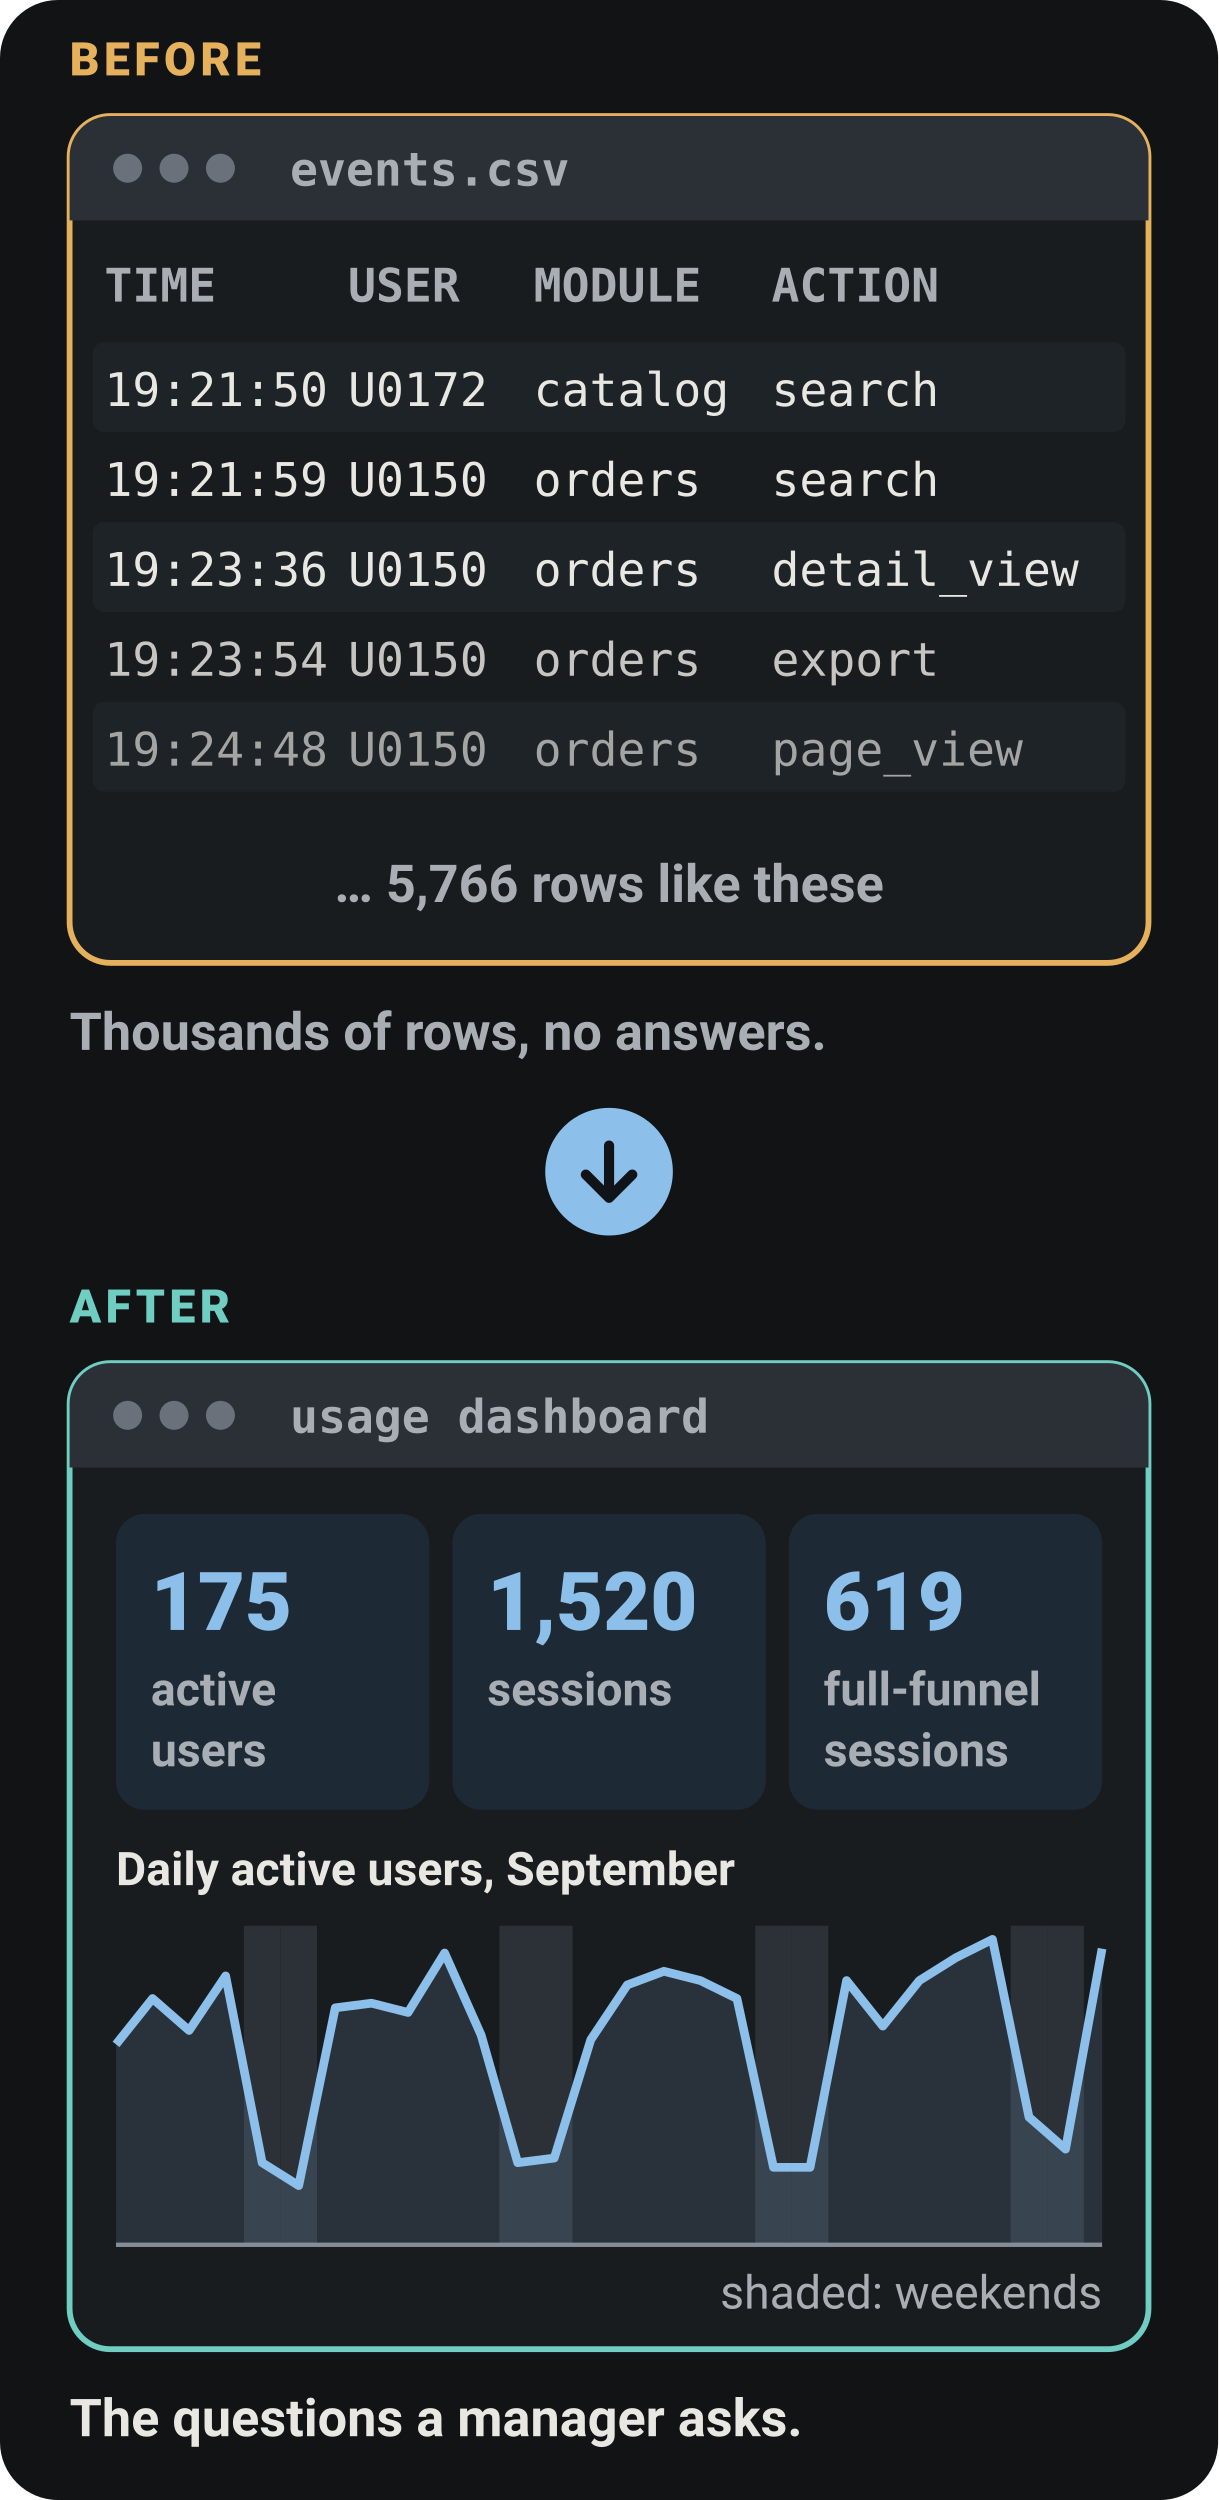
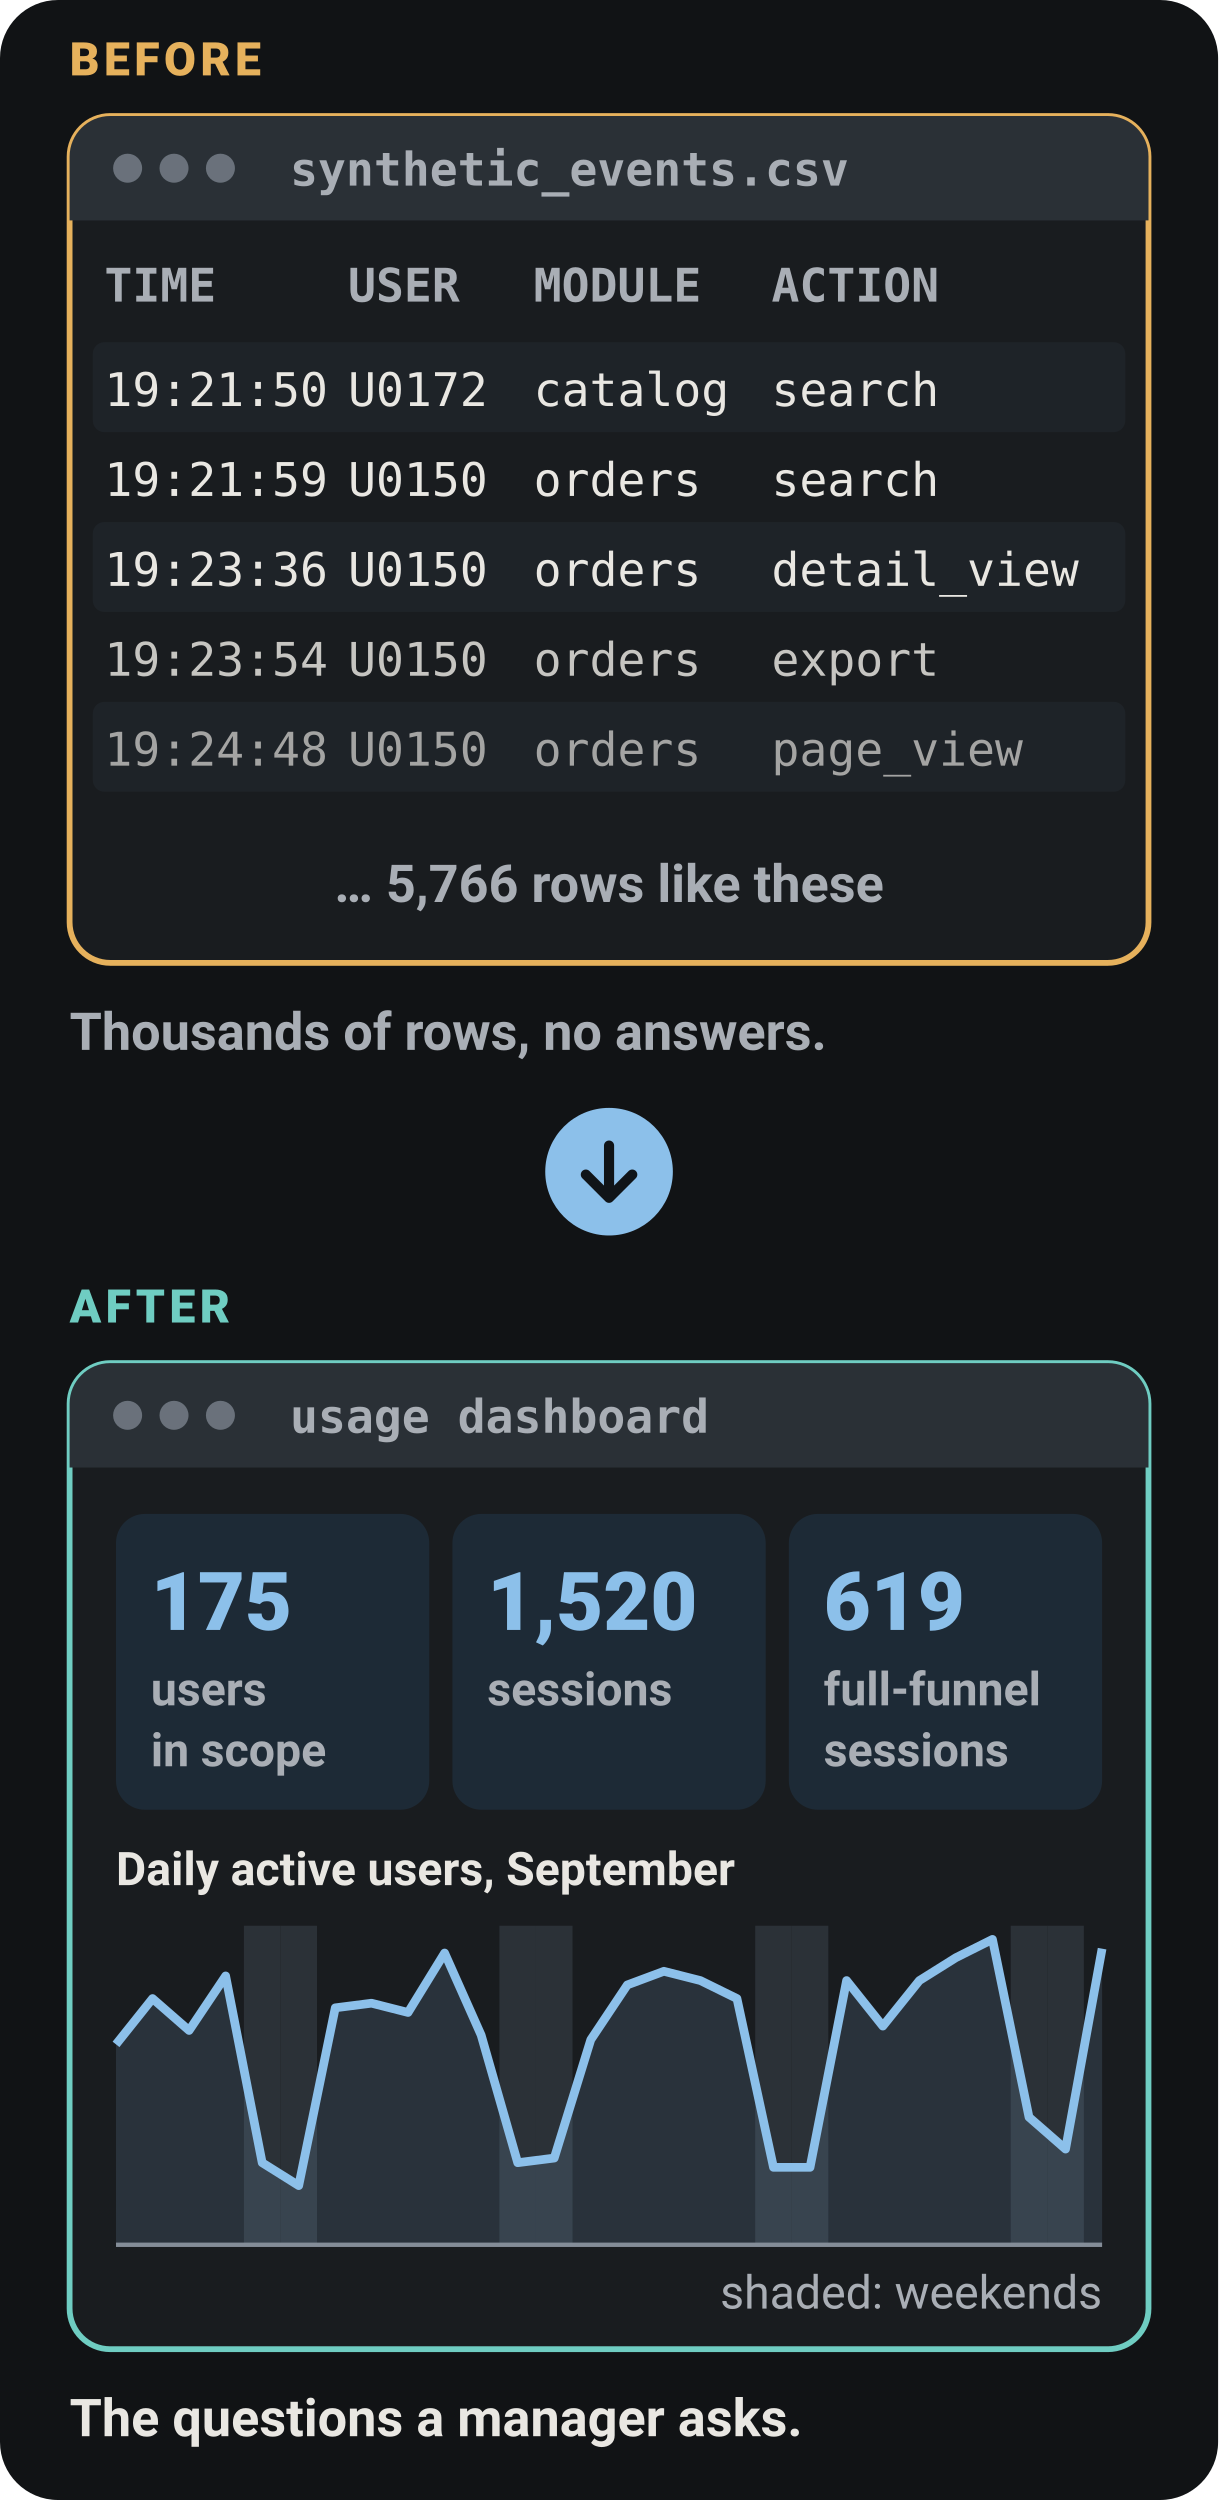
<svg xmlns="http://www.w3.org/2000/svg" viewBox="0 0 420 862" width="420" height="862" role="img" aria-labelledby="t">
  <defs>
    <marker id="ah" viewBox="0 0 10 10" refX="9" refY="5" markerWidth="7" markerHeight="7" orient="auto-start-reverse">
      <path d="M0 0L10 5L0 10z" fill="#848D98" />
    </marker>
    <marker id="aw" viewBox="0 0 10 10" refX="9" refY="5" markerWidth="7" markerHeight="7" orient="auto-start-reverse">
      <path d="M0 0L10 5L0 10z" fill="#E6B15C" />
    </marker>
  </defs>
  <rect width="420" height="862" rx="20" fill="#111315" />
  <g font-family="system-ui,-apple-system,'Segoe UI',Roboto,Helvetica,Arial,sans-serif">
    <text x="24" y="26" font-size="16" fill="#E6B15C" font-weight="800" letter-spacing="1.5">BEFORE</text>
    <rect x="24" y="40" width="372" height="292" rx="14" fill="#191C1F" stroke="#E6B15C" stroke-width="2" />
    <path d="M24 54 a14 14 0 0 1 14 -14 h344 a14 14 0 0 1 14 14 v22 h-372 z" fill="#2A3036" />
    <circle cx="44" cy="58" r="5" fill="#848D98" opacity="0.7" />
    <circle cx="60" cy="58" r="5" fill="#848D98" opacity="0.7" />
    <circle cx="76" cy="58" r="5" fill="#848D98" opacity="0.7" />
-     <text x="100" y="64" font-size="16" fill="#A9AEB5" font-weight="600" font-family="ui-monospace,'SF Mono','Cascadia Mono',Menlo,Consolas,monospace">events.csv</text>
+     <text x="100" y="64" font-size="16" fill="#A9AEB5" font-weight="600" font-family="ui-monospace,'SF Mono','Cascadia Mono',Menlo,Consolas,monospace">synthetic_events.csv</text>
    <text x="36" y="104" font-size="16" fill="#A9AEB5" font-weight="700" font-family="ui-monospace,'SF Mono','Cascadia Mono',Menlo,Consolas,monospace">TIME</text>
    <text x="120" y="104" font-size="16" fill="#A9AEB5" font-weight="700" font-family="ui-monospace,'SF Mono','Cascadia Mono',Menlo,Consolas,monospace">USER</text>
    <text x="184" y="104" font-size="16" fill="#A9AEB5" font-weight="700" font-family="ui-monospace,'SF Mono','Cascadia Mono',Menlo,Consolas,monospace">MODULE</text>
    <text x="266" y="104" font-size="16" fill="#A9AEB5" font-weight="700" font-family="ui-monospace,'SF Mono','Cascadia Mono',Menlo,Consolas,monospace">ACTION</text>
    <rect x="32" y="118" width="356" height="31" rx="4" fill="#1E2328" />
    <g opacity="1.00">
      <text x="36" y="140" font-size="16" fill="#E9E7E2" font-family="ui-monospace,'SF Mono','Cascadia Mono',Menlo,Consolas,monospace">19:21:50</text>
      <text x="120" y="140" font-size="16" fill="#E9E7E2" font-family="ui-monospace,'SF Mono','Cascadia Mono',Menlo,Consolas,monospace">U0172</text>
      <text x="184" y="140" font-size="16" fill="#E9E7E2" font-family="ui-monospace,'SF Mono','Cascadia Mono',Menlo,Consolas,monospace">catalog</text>
      <text x="266" y="140" font-size="16" fill="#E9E7E2" font-family="ui-monospace,'SF Mono','Cascadia Mono',Menlo,Consolas,monospace">search</text>
    </g>
    <g opacity="1.00">
      <text x="36" y="171" font-size="16" fill="#E9E7E2" font-family="ui-monospace,'SF Mono','Cascadia Mono',Menlo,Consolas,monospace">19:21:59</text>
      <text x="120" y="171" font-size="16" fill="#E9E7E2" font-family="ui-monospace,'SF Mono','Cascadia Mono',Menlo,Consolas,monospace">U0150</text>
      <text x="184" y="171" font-size="16" fill="#E9E7E2" font-family="ui-monospace,'SF Mono','Cascadia Mono',Menlo,Consolas,monospace">orders</text>
      <text x="266" y="171" font-size="16" fill="#E9E7E2" font-family="ui-monospace,'SF Mono','Cascadia Mono',Menlo,Consolas,monospace">search</text>
    </g>
    <rect x="32" y="180" width="356" height="31" rx="4" fill="#1E2328" />
    <g opacity="1.00">
      <text x="36" y="202" font-size="16" fill="#E9E7E2" font-family="ui-monospace,'SF Mono','Cascadia Mono',Menlo,Consolas,monospace">19:23:36</text>
      <text x="120" y="202" font-size="16" fill="#E9E7E2" font-family="ui-monospace,'SF Mono','Cascadia Mono',Menlo,Consolas,monospace">U0150</text>
      <text x="184" y="202" font-size="16" fill="#E9E7E2" font-family="ui-monospace,'SF Mono','Cascadia Mono',Menlo,Consolas,monospace">orders</text>
      <text x="266" y="202" font-size="16" fill="#E9E7E2" font-family="ui-monospace,'SF Mono','Cascadia Mono',Menlo,Consolas,monospace">detail_view</text>
    </g>
    <g opacity="0.83">
      <text x="36" y="233" font-size="16" fill="#E9E7E2" font-family="ui-monospace,'SF Mono','Cascadia Mono',Menlo,Consolas,monospace">19:23:54</text>
      <text x="120" y="233" font-size="16" fill="#E9E7E2" font-family="ui-monospace,'SF Mono','Cascadia Mono',Menlo,Consolas,monospace">U0150</text>
      <text x="184" y="233" font-size="16" fill="#E9E7E2" font-family="ui-monospace,'SF Mono','Cascadia Mono',Menlo,Consolas,monospace">orders</text>
      <text x="266" y="233" font-size="16" fill="#E9E7E2" font-family="ui-monospace,'SF Mono','Cascadia Mono',Menlo,Consolas,monospace">export</text>
    </g>
    <rect x="32" y="242" width="356" height="31" rx="4" fill="#1E2328" />
    <g opacity="0.66">
      <text x="36" y="264" font-size="16" fill="#E9E7E2" font-family="ui-monospace,'SF Mono','Cascadia Mono',Menlo,Consolas,monospace">19:24:48</text>
      <text x="120" y="264" font-size="16" fill="#E9E7E2" font-family="ui-monospace,'SF Mono','Cascadia Mono',Menlo,Consolas,monospace">U0150</text>
      <text x="184" y="264" font-size="16" fill="#E9E7E2" font-family="ui-monospace,'SF Mono','Cascadia Mono',Menlo,Consolas,monospace">orders</text>
      <text x="266" y="264" font-size="16" fill="#E9E7E2" font-family="ui-monospace,'SF Mono','Cascadia Mono',Menlo,Consolas,monospace">page_view</text>
    </g>
    <text x="210" y="311" font-size="18" fill="#A9AEB5" font-weight="700" text-anchor="middle">… 5,766 rows like these</text>
    <text x="24" y="362" font-size="18" fill="#A9AEB5" font-weight="600">Thousands of rows, no answers.</text>
    <circle cx="210" cy="404" r="22" fill="#8CC0EA" />
    <path d="M210 395 v16 M202 405 l8 8 l8 -8" fill="none" stroke="#101418" stroke-width="3.5" stroke-linecap="round" stroke-linejoin="round" />
    <text x="24" y="456" font-size="16" fill="#6FCDC2" font-weight="800" letter-spacing="1.5">AFTER</text>
    <rect x="24" y="470" width="372" height="340" rx="14" fill="#191C1F" stroke="#6FCDC2" stroke-width="2" />
    <path d="M24 484 a14 14 0 0 1 14 -14 h344 a14 14 0 0 1 14 14 v22 h-372 z" fill="#2A3036" />
    <circle cx="44" cy="488" r="5" fill="#848D98" opacity="0.7" />
    <circle cx="60" cy="488" r="5" fill="#848D98" opacity="0.7" />
    <circle cx="76" cy="488" r="5" fill="#848D98" opacity="0.7" />
    <text x="100" y="494" font-size="16" fill="#A9AEB5" font-weight="600" font-family="ui-monospace,'SF Mono','Cascadia Mono',Menlo,Consolas,monospace">usage dashboard</text>
    <rect x="40.0" y="522" width="108.0" height="102" rx="10" fill="#1D2A36" />
    <text x="52" y="562" font-size="28" fill="#8CC0EA" font-weight="800" data-box="40,522,108,102">175</text>
-     <text x="52" y="588" font-size="16" fill="#A9AEB5" font-weight="600" data-box="40,522,108,102">active</text>
-     <text x="52" y="609" font-size="16" fill="#A9AEB5" font-weight="600" data-box="40,522,108,102">users</text>
+     <text x="52" y="588" font-size="16" fill="#A9AEB5" font-weight="600" data-box="40,522,108,102">users</text>
+     <text x="52" y="609" font-size="16" fill="#A9AEB5" font-weight="600" data-box="40,522,108,102">in scope</text>
    <rect x="156.0" y="522" width="108.0" height="102" rx="10" fill="#1D2A36" />
    <text x="168" y="562" font-size="28" fill="#8CC0EA" font-weight="800" data-box="156,522,108,102">1,520</text>
    <text x="168" y="588" font-size="16" fill="#A9AEB5" font-weight="600" data-box="156,522,108,102">sessions</text>
    <rect x="272.0" y="522" width="108.0" height="102" rx="10" fill="#1D2A36" />
    <text x="284" y="562" font-size="28" fill="#8CC0EA" font-weight="800" data-box="272,522,108,102">619</text>
    <text x="284" y="588" font-size="16" fill="#A9AEB5" font-weight="600" data-box="272,522,108,102">full-funnel</text>
    <text x="284" y="609" font-size="16" fill="#A9AEB5" font-weight="600" data-box="272,522,108,102">sessions</text>
    <text x="40" y="650" font-size="16" fill="#E9E7E2" font-weight="700">Daily active users, September</text>
    <rect x="84.1" y="664" width="12.6" height="110" fill="#2B3137" />
    <rect x="96.7" y="664" width="12.6" height="110" fill="#2B3137" />
    <rect x="172.2" y="664" width="12.6" height="110" fill="#2B3137" />
    <rect x="184.8" y="664" width="12.6" height="110" fill="#2B3137" />
    <rect x="260.4" y="664" width="12.6" height="110" fill="#2B3137" />
    <rect x="273.0" y="664" width="12.6" height="110" fill="#2B3137" />
    <rect x="348.5" y="664" width="12.6" height="110" fill="#2B3137" />
    <rect x="361.1" y="664" width="12.6" height="110" fill="#2B3137" />
    <path d="M40.0 704.9 L52.6 689.1 L65.2 700.1 L77.8 681.3 L90.4 745.7 L103.0 753.6 L115.6 692.3 L128.1 690.7 L140.7 693.9 L153.3 673.4 L165.9 701.7 L178.5 745.7 L191.1 744.1 L203.7 703.3 L216.3 684.4 L228.9 679.7 L241.5 682.9 L254.1 689.1 L266.7 747.3 L279.3 747.3 L291.9 682.9 L304.4 698.6 L317.0 682.9 L329.6 675.0 L342.2 668.7 L354.8 730.0 L367.4 741.0 L380.0 671.9 L380.0 774 L40 774 Z" fill="#8CC0EA" opacity="0.14" />
    <path d="M40.0 704.9 L52.6 689.1 L65.2 700.1 L77.8 681.3 L90.4 745.7 L103.0 753.6 L115.6 692.3 L128.1 690.7 L140.7 693.9 L153.3 673.4 L165.9 701.7 L178.5 745.7 L191.1 744.1 L203.7 703.3 L216.3 684.4 L228.9 679.7 L241.5 682.9 L254.1 689.1 L266.7 747.3 L279.3 747.3 L291.9 682.9 L304.4 698.6 L317.0 682.9 L329.6 675.0 L342.2 668.7 L354.8 730.0 L367.4 741.0 L380.0 671.9" fill="none" stroke="#8CC0EA" stroke-width="3" stroke-linejoin="round" />
    <path d="M40 774 H380" stroke="#848D98" stroke-width="1.5" />
    <text x="380" y="796" font-size="16" fill="#A9AEB5" text-anchor="end">shaded: weekends</text>
    <text x="24" y="840" font-size="18" fill="#E9E7E2" font-weight="700">The questions a manager asks.</text>
  </g>
</svg>
